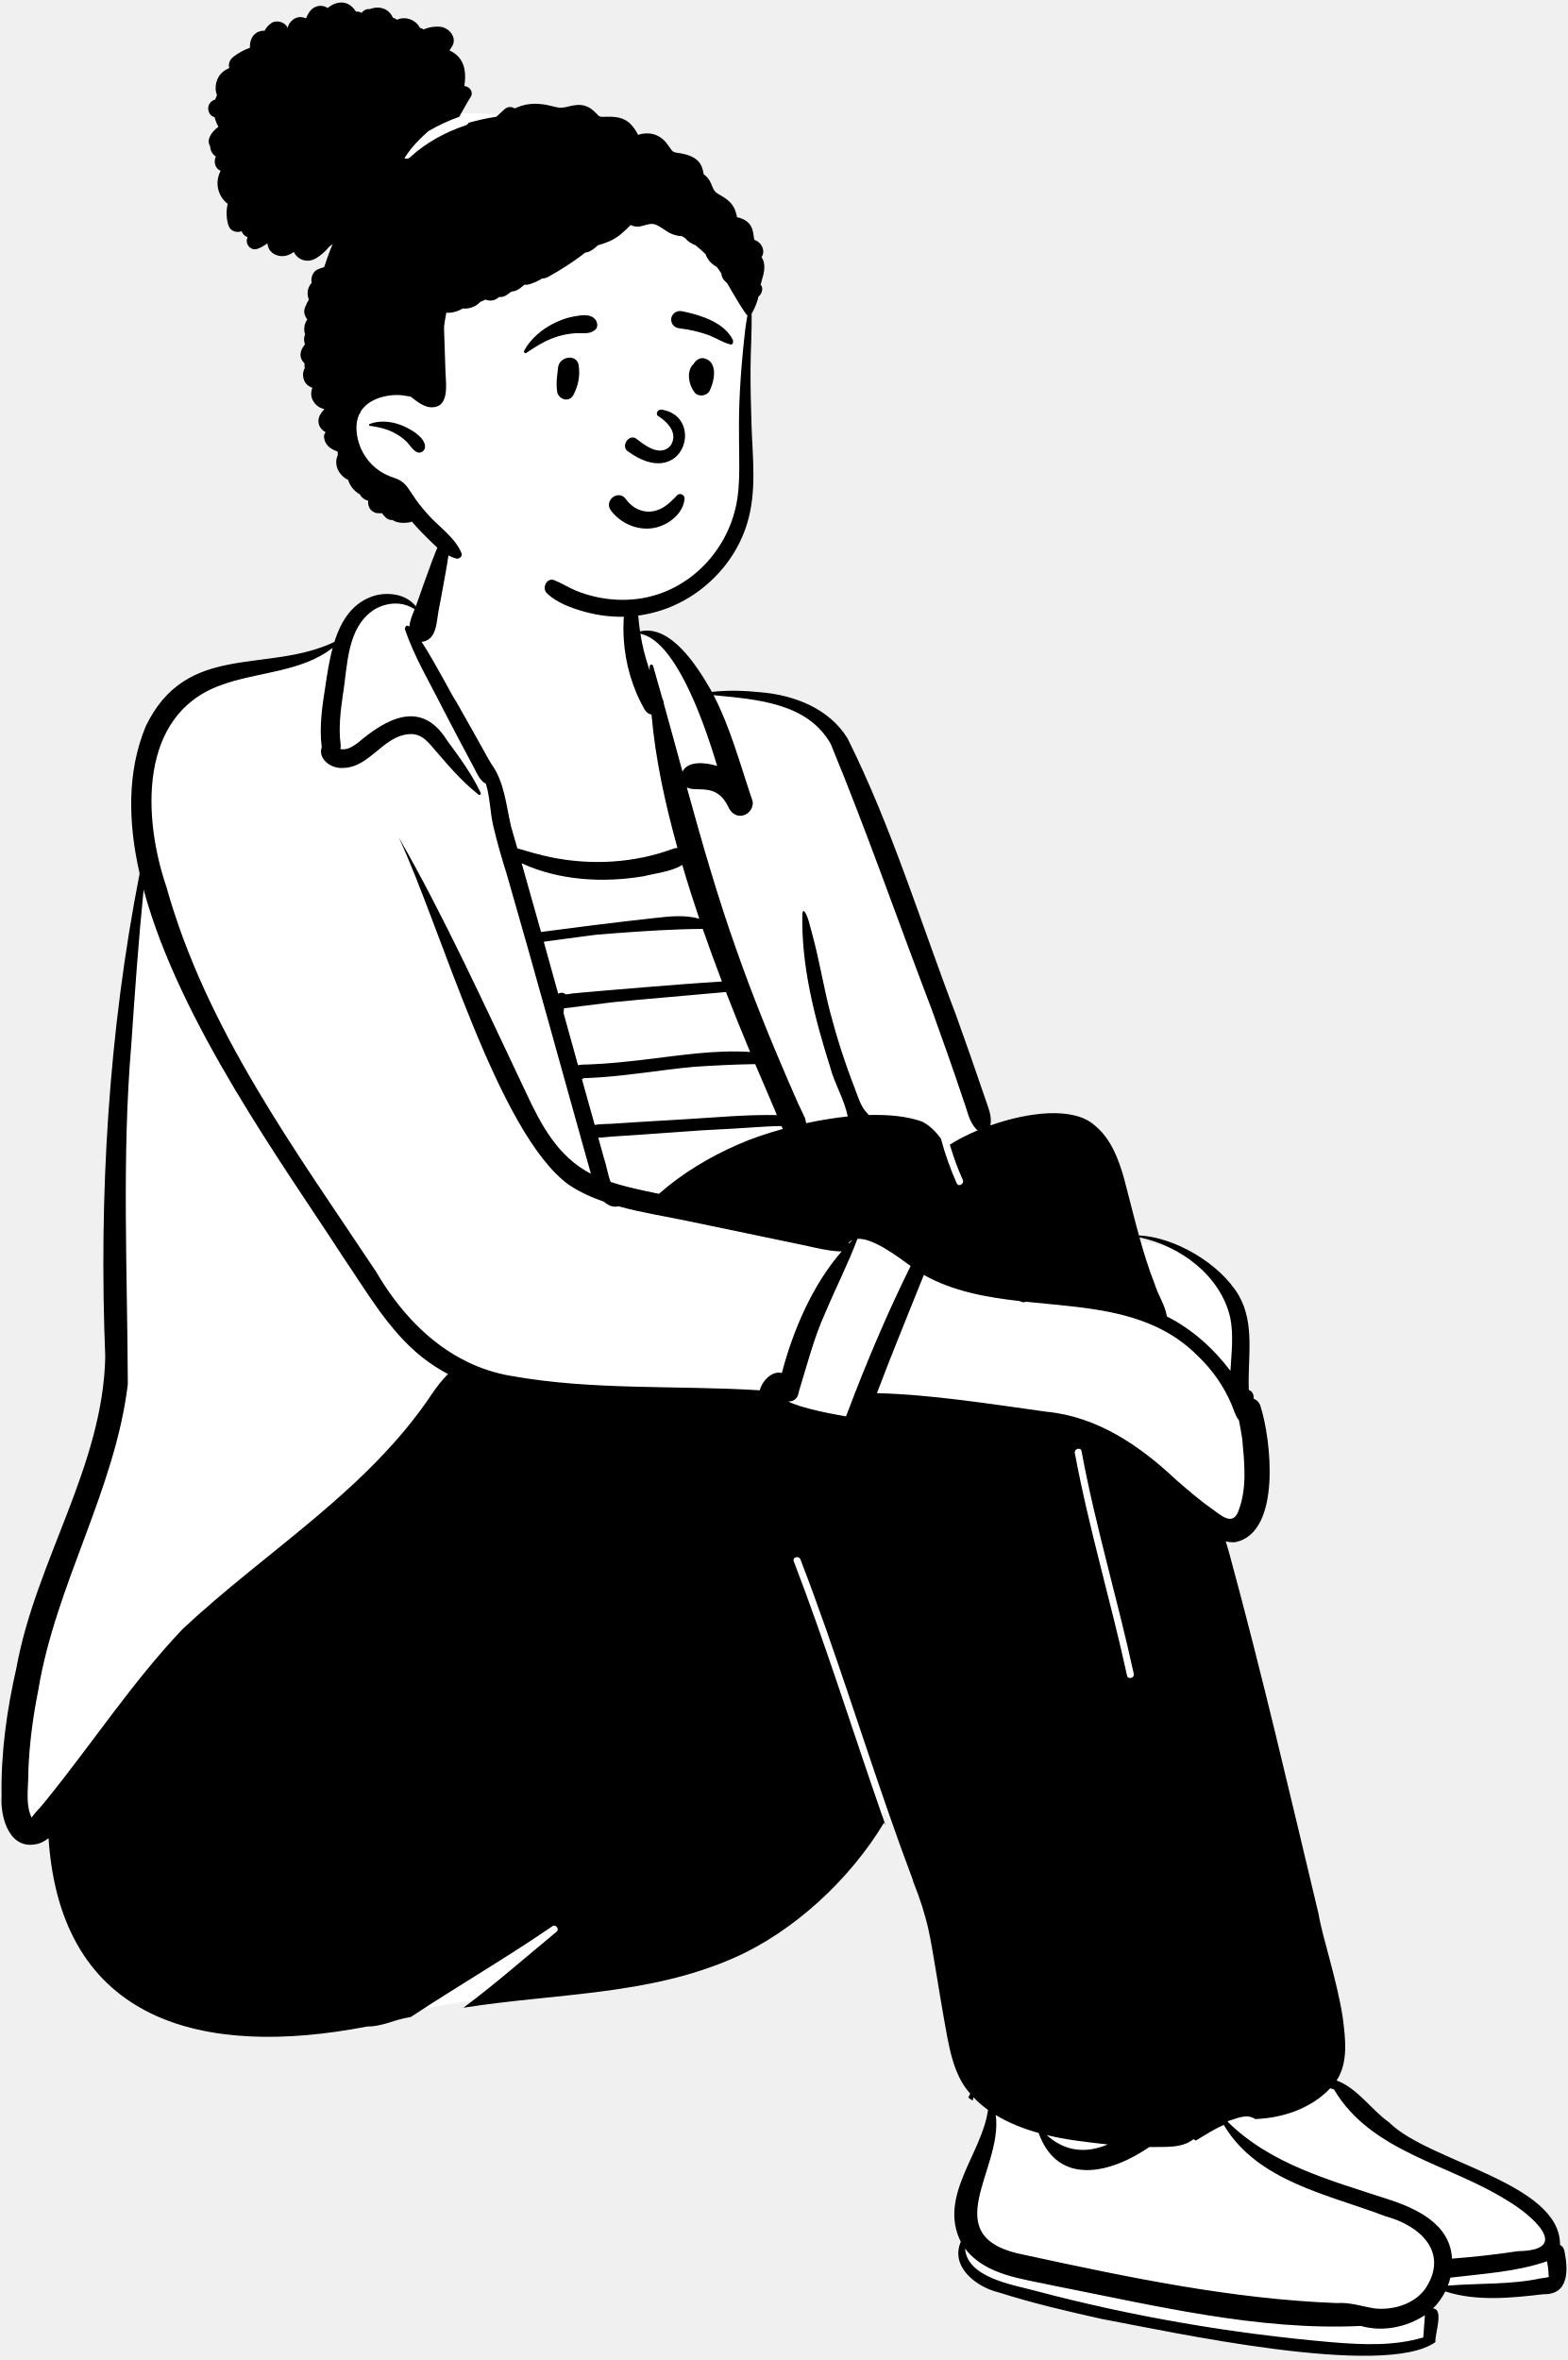
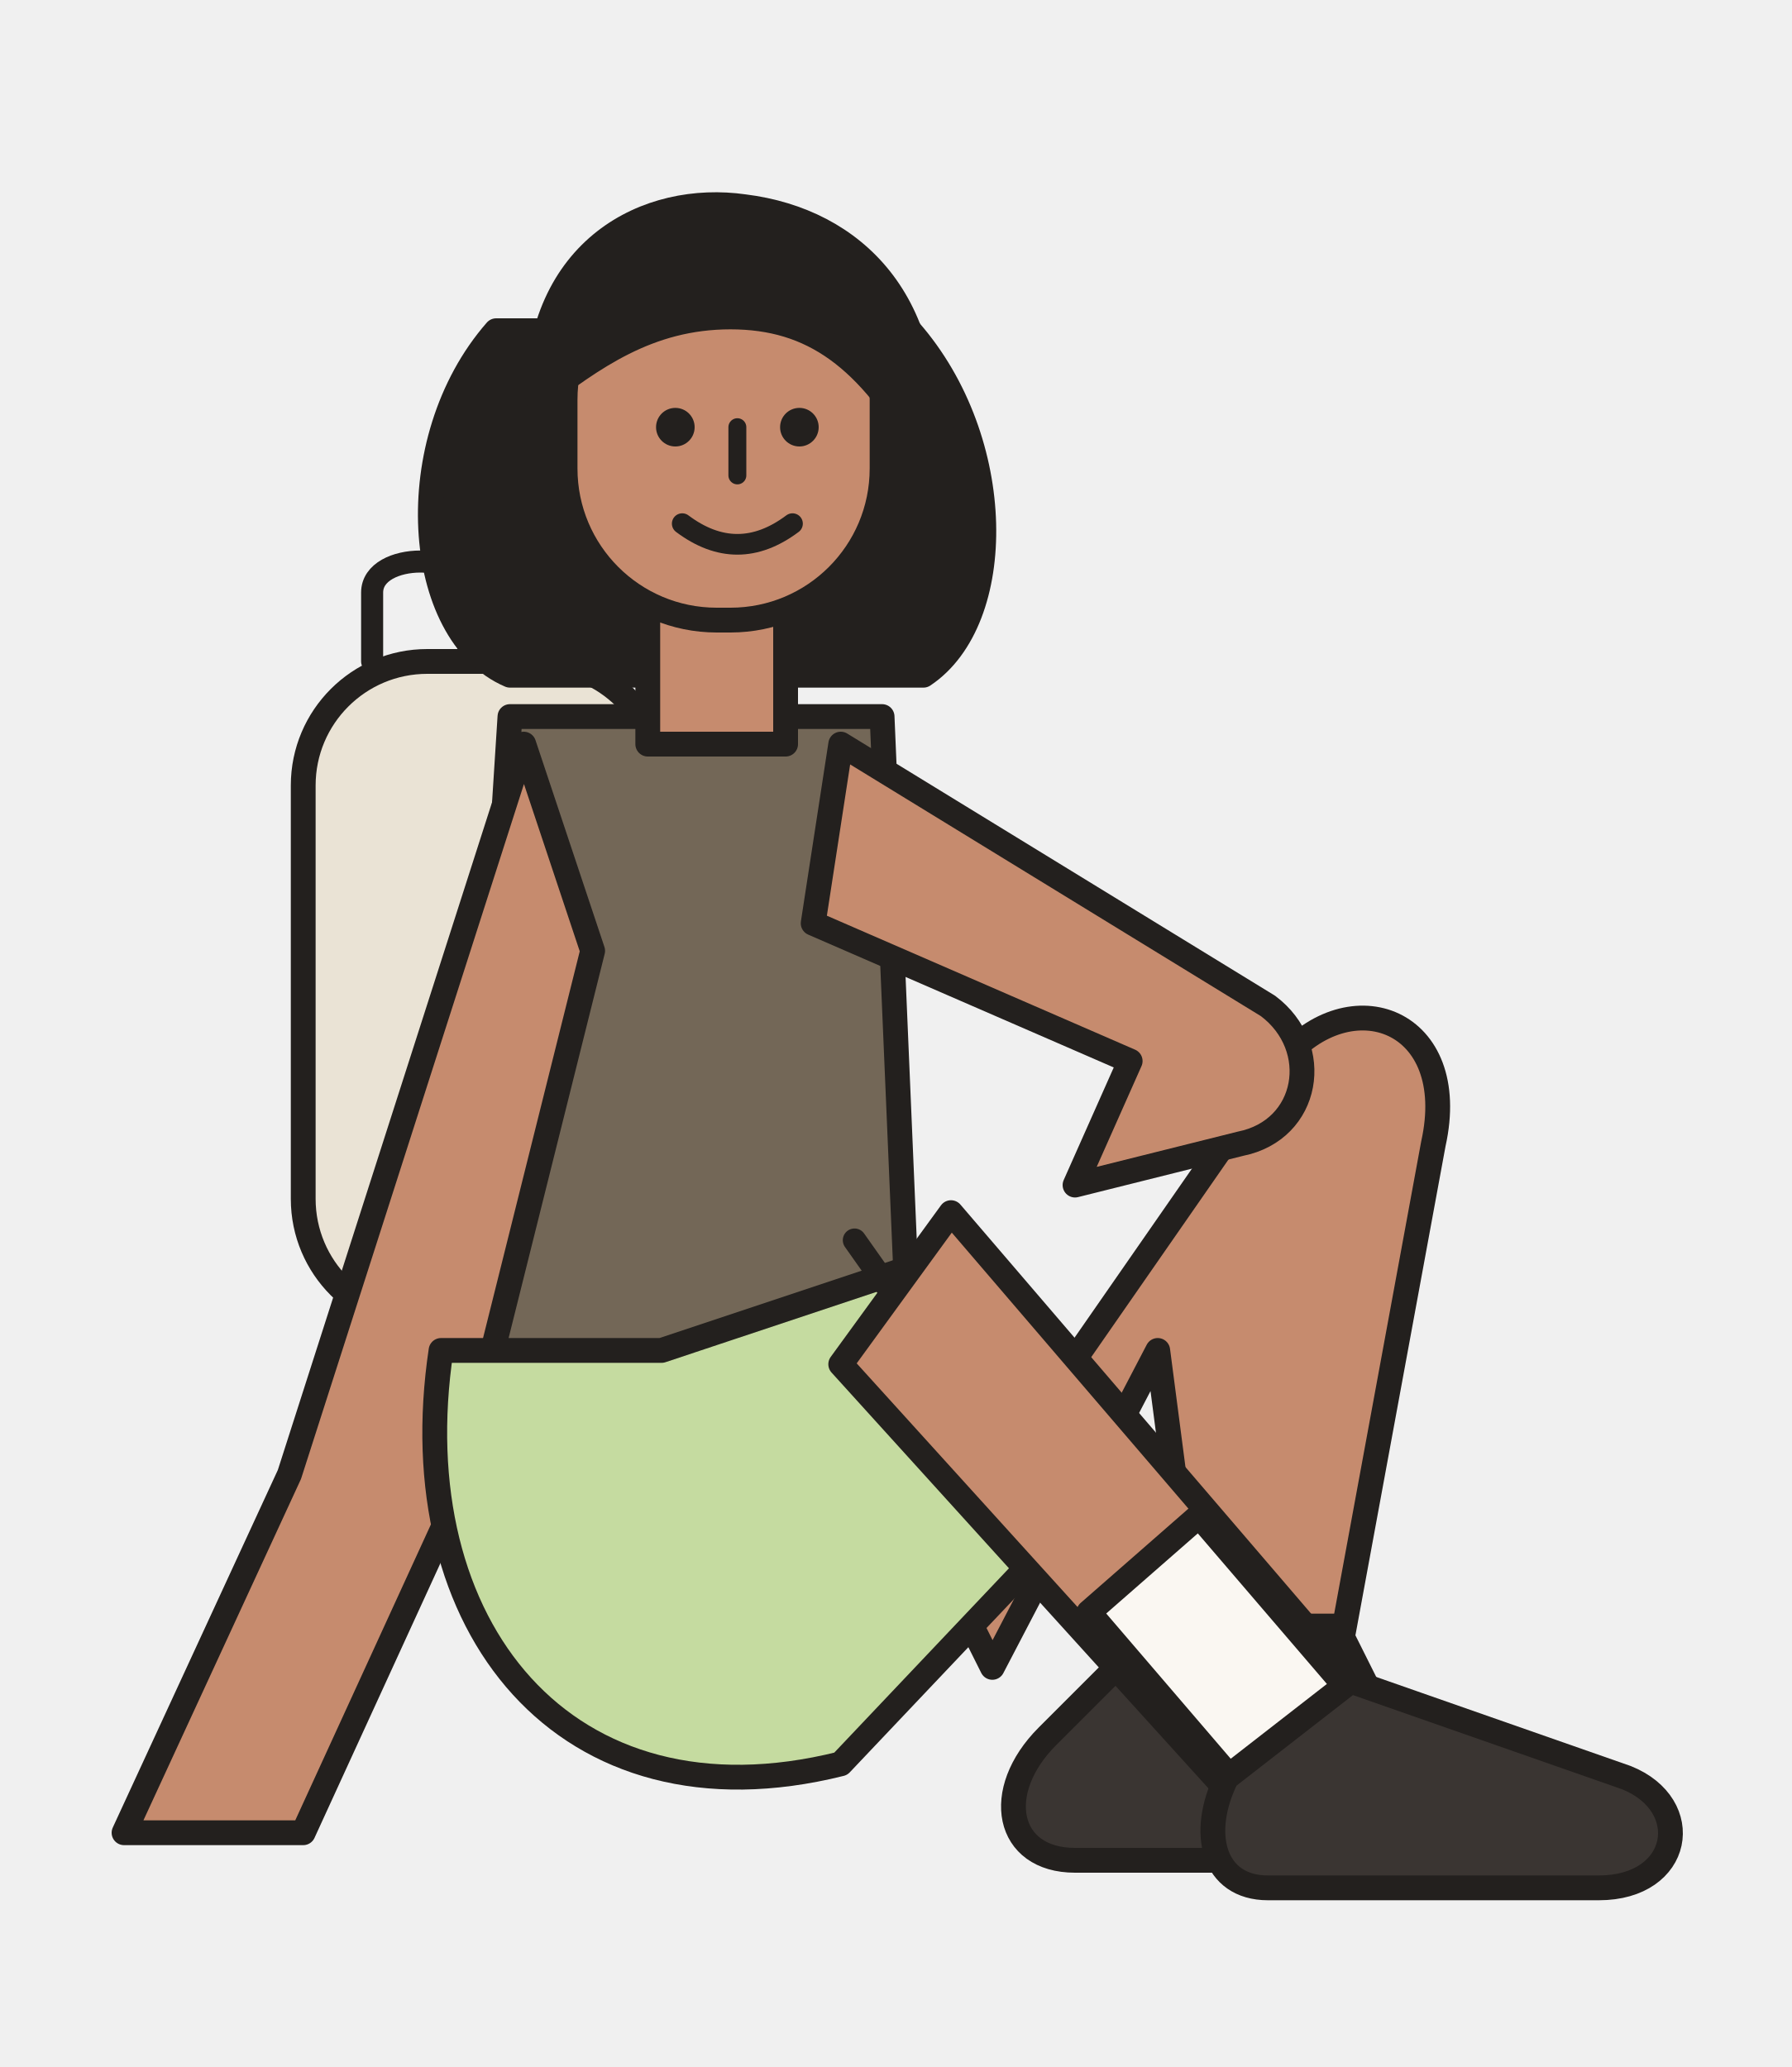
- <svg xmlns="http://www.w3.org/2000/svg" width="346px" height="521px" viewBox="0 0 346 521" version="1.1">
-   <g id="Introduction" stroke="none" stroke-width="1" fill="none" fill-rule="evenodd">
-     <g id="variations-sitting" transform="translate(-355, -236)">
-       <g id="a-person/sitting" transform="translate(331, 200)">
-         <g id="pose/sitting/closed_legs-1" transform="translate(-20.31148, 159.5048)">
-           <path d="M386.865,368.978 C379.253,358.162 363.207,356.371 352.898,348.791 C347.468,344.634 341.721,341.882 337.501,336.284 C344.221,328.401 335.911,309.922 334.201,299.25 C327.425,271.31 321.158,242.924 313.099,215.018 C327.065,219.359 323.427,193.364 321.432,187.352 C321.294,186.526 320.269,186.361 319.641,186.101 C319.817,184.921 320.301,184.662 318.833,184.336 C318.343,177.263 320.347,169.343 316.725,163.095 C312.643,156.275 302.885,150.568 294.823,150.474 C289.159,128.014 288.121,117.421 261.289,126.942 C261.882,124.754 262.067,122.748 261.033,120.538 C256.998,108.363 251.927,95.044 247.518,82.705 C242.436,68.507 237.181,53.825 230.384,40.182 C225.651,31.519 210.841,29.203 200.803,30.637 C198.409,26.418 192.373,14.749 184.737,17.447 C184.68,13.928 184.625,10.409 184.58,6.889 C184.54,3.829 184.862,0.692 183.684,-2.212 C182.436,-5.29 179.895,-6.914 176.911,-8.091 C167.878,-11.071 157.5,-15.858 147.968,-12.896 C139.639,-9.1 140.609,5.172 136.579,12.931 C130.931,4.568 121.298,10.175 119.261,19.144 C96.058,28.38 76.115,17.888 74.63,54.142 C75.91,60.751 76.997,66.95 76.391,73.624 L75.689,73.695 C69.751,105.819 67.467,140.253 68.902,176.051 C68.615,190.146 63.471,203.302 58.497,216.021 C54.838,225.373 51.06,235.044 49.269,244.967 C47.283,253.231 39.983,292.971 56.216,279.778 C56.838,324.989 97.184,330.778 133.516,320.791 C172.085,312.784 215.505,315.086 239.577,276.351 C247.743,290.305 250.56,298.921 252.61,313.513 C254.86,324.203 258.126,336.344 264.131,343.414 C258.96,352.708 256.428,364.028 256.678,371.407 C256.776,374.305 255.448,375.647 257.356,377.449 C266.508,386.091 286.927,386.188 302.453,390.036 C313.099,391.389 351.594,396.565 357.478,393.191 C361.58,394.337 356.809,383.674 360.912,383.447 C362.315,383.457 362.503,381.672 363.945,381.737 C373.147,382.156 392.986,384.857 388.189,377.449 L386.865,368.978 Z" id="🎨-Background" fill="#FFFFFF" />
-           <path d="M384.581,379.448 C377.796,380.911 370.818,380.503 363.945,381.075 C364.167,380.5 364.353,379.912 364.499,379.314 C371.601,378.455 379.05,378.047 385.822,375.703 C385.982,376.466 386.102,377.237 386.149,378.015 C386.155,378.119 386.141,379.284 386.308,379.069 C386.102,379.336 384.888,379.39 384.581,379.448 M350.305,361.864 C337.958,357.807 324.864,354.323 315.346,344.912 C315.365,344.86 315.383,344.807 315.401,344.755 C317.36,344.201 319.515,343.018 321.4,344.304 C327.438,344.096 333.743,341.983 337.971,337.516 C338.259,337.577 338.539,337.664 338.811,337.77 C346.946,351.595 364.279,354.228 376.972,362.238 C382.118,365.229 391.702,373.286 379.44,373.467 C374.6,374.2 369.732,374.742 364.852,375.117 C364.475,367.333 356.757,363.923 350.305,361.864 M358.936,381.801 C356.481,385.145 352.048,386.467 348.038,386.14 C345.088,385.74 342.485,384.703 339.418,384.927 C316.162,384.044 293.293,379.232 270.615,374.319 C250.303,370.512 265.822,355.533 264.131,343.414 C266.997,345.16 270.247,346.436 273.594,347.371 C277.905,359.356 289.686,356.225 298.028,350.484 C301.247,350.38 305.167,350.873 307.799,348.738 C307.953,348.864 308.115,348.97 308.282,349.061 C310.371,347.832 312.283,346.545 314.474,345.597 C321.878,358.102 337.606,360.956 350.225,365.784 C357.946,367.862 364.268,373.822 358.936,381.801 M358.514,392.513 C351.988,394.462 345.081,394.124 338.347,393.575 C316.225,391.66 294.25,387.893 272.789,382.195 C267.699,380.843 257.825,379.273 257.356,372.892 C261.887,378.828 269.975,379.527 276.77,381.058 C299.074,385.425 321.92,391.066 344.731,389.978 C349.548,391.348 354.799,390.267 358.875,387.6 C358.746,389.237 358.628,390.875 358.514,392.513 M237.904,184.05 C241.207,175.296 244.79,166.658 248.255,157.957 C254.685,161.558 261.943,162.874 269.356,163.714 C269.53,163.801 269.715,163.878 269.915,163.939 C270.266,164.011 270.561,163.977 270.797,163.87 C280.682,164.915 290.764,165.324 299.459,169.362 C302.824,170.924 305.981,173.029 308.838,175.928 C311.965,178.919 314.483,182.529 316.174,186.514 C316.702,187.743 316.982,189.021 317.815,190.032 C318.067,191.392 318.351,192.741 318.543,194.114 C319.031,199.478 319.695,205.13 317.623,210.277 C316.338,213.429 313.704,210.894 311.957,209.66 C309.115,207.678 306.499,205.404 303.891,203.13 C295.878,195.604 286.514,189.205 275.275,188.147 C263.141,186.463 249.994,184.358 237.904,184.05 M233.041,184.068 C232.374,185.769 231.72,187.474 231.076,189.182 C227.888,188.637 221.102,187.351 218.324,185.886 C219.314,185.92 220.294,185.405 220.545,184.225 C220.655,183.702 220.829,183.213 220.966,182.704 C222.64,177.252 224.069,171.69 226.434,166.464 C228.747,160.946 231.499,155.584 233.602,149.983 C237.167,149.758 242.8,154.178 245.346,155.98 C240.804,165.13 236.77,174.515 233.056,184.027 C232.987,184.027 232.915,184.027 232.846,184.03 C232.91,184.043 232.977,184.056 233.041,184.068 M212.038,183.423 C193.75,182.281 175.217,183.485 157.141,180.245 C153.714,179.664 150.521,178.614 147.556,177.183 C138.928,173.019 132.223,165.626 127.286,157.163 C109.451,130.341 89.825,103.697 81.045,72.27 C75.844,57.059 74.831,34.323 93.012,27.778 C101.076,24.772 110.815,24.956 117.755,19.502 C116.97,22.385 116.529,25.402 116.124,28.073 C115.442,32.428 114.77,36.935 115.324,41.34 C115.329,41.378 115.334,41.416 115.342,41.452 C114.431,43.931 117.296,46.271 120.107,46.028 C126.037,45.892 128.945,38.774 134.888,38.556 C137.058,38.477 138.353,39.77 139.682,41.309 C142.898,45.04 146.048,48.842 149.933,51.9 C150.21,52.117 150.58,51.854 150.423,51.521 C148.461,47.334 145.709,43.626 142.98,39.906 C137.322,30.879 129.707,35.033 123.27,40.52 C122.015,41.429 120.741,42.167 119.45,41.844 C119.535,41.534 119.558,41.176 119.504,40.776 C119.025,37.242 119.494,33.517 119.981,30.011 C121.095,23.469 120.764,14.937 127.081,10.975 C129.838,9.418 133.172,9.221 135.855,10.988 C135.363,12.194 134.775,13.551 134.691,14.826 C134.152,14.447 133.788,14.565 133.69,15.387 C135.781,21.543 139.202,27.2 142.105,33.005 C144.373,37.36 146.653,41.711 148.979,46.036 C149.666,47.375 150.246,48.794 151.585,49.536 C151.588,49.549 151.59,49.562 151.593,49.575 C152.498,52.558 152.498,55.764 153.196,58.798 C153.624,60.652 154.117,62.516 154.642,64.37 C155.14,66.109 155.666,67.84 156.199,69.543 C162.549,91.516 168.564,113.591 174.756,135.613 C167.425,131.828 163.709,124.753 160.354,117.522 C151.505,98.888 142.236,78.549 132.333,61.356 C141.544,80.902 154.178,126.689 169.911,138.071 C172.311,139.659 174.927,140.855 177.659,141.802 C178.8,142.834 179.995,143.057 180.798,142.783 C185.743,144.168 190.922,144.964 195.782,145.981 C204.21,147.748 212.64,149.502 221.073,151.248 C223.925,151.837 226.79,152.626 229.704,152.764 C229.85,152.772 229.991,152.767 230.122,152.749 C223.702,160.118 219.381,170.179 216.911,179.61 C214.9,179.032 212.62,181.175 212.038,183.423 M139.656,184.235 C125.393,205.609 103.041,218.868 84.633,236.122 C73.605,247.724 64.81,261.196 54.751,273.61 C54.441,273.994 54.128,274.378 53.815,274.759 C53.04,275.712 51.963,276.759 51.34,277.684 C51.322,277.712 51.304,277.737 51.289,277.758 C49.831,274.718 50.629,270.831 50.575,267.367 C50.798,261.431 51.576,255.547 52.743,249.729 C56.554,226.371 69.676,205.58 72.53,182.089 C72.435,157.105 71.191,132.048 73.299,107.072 C74.069,95.672 74.877,84.266 76.021,72.895 C83.921,102.201 106.988,133.815 120.084,154.055 C125.367,161.791 130.097,170.231 137.537,176.148 C139.336,177.567 141.234,178.786 143.209,179.836 C141.872,181.159 140.728,182.668 139.656,184.235 M186.374,69.94 C188.339,69.425 192.676,68.91 194.93,67.43 C196.097,71.423 197.358,75.386 198.689,79.326 C195.459,78.372 191.962,78.819 188.634,79.182 C184.298,79.655 179.968,80.169 175.64,80.707 C171.675,81.2 167.713,81.712 163.752,82.238 C162.339,77.18 160.917,72.124 159.472,67.074 C167.733,70.897 177.531,71.43 186.374,69.94 M190.87,31.883 C190.863,31.548 190.783,31.197 190.608,30.836 C190.583,30.784 190.56,30.733 190.534,30.682 C189.859,28.278 189.175,25.876 188.477,23.476 C188.372,23.072 187.731,23.151 187.743,23.576 C187.738,23.873 187.736,24.168 187.733,24.465 C187.687,24.342 187.644,24.219 187.6,24.093 C186.736,21.592 186.102,19.016 185.684,16.399 C193.086,17.922 199.183,34.054 202.627,45.588 C199.796,44.707 196.082,44.507 194.982,46.85 C193.617,41.859 192.263,36.866 190.87,31.883 M179.386,127.409 C181.231,127.288 183.076,127.174 184.92,127.046 C188.695,126.785 192.468,126.512 196.241,126.245 C197.146,126.181 198.051,126.115 198.957,126.049 C201.519,125.908 204.082,125.766 206.645,125.629 C209.479,125.479 212.346,125.222 215.2,125.117 C215.738,125.105 216.275,125.097 216.813,125.091 C216.919,125.306 217.028,125.517 217.147,125.719 C213.384,126.758 209.947,127.962 207.193,129.175 C200.935,131.913 194.917,135.516 189.778,140.045 C188.826,139.848 187.875,139.649 186.923,139.446 C184.312,138.883 181.668,138.281 179.121,137.423 C178.469,135.828 178.257,133.954 177.703,132.381 C177.263,130.806 176.824,129.23 176.384,127.654 C177.388,127.637 178.415,127.472 179.386,127.409 M173.158,114.523 C173.192,114.519 173.226,114.515 173.26,114.511 C173.264,114.511 173.268,114.511 173.272,114.511 C173.684,114.498 174.096,114.482 174.507,114.463 C175.33,114.425 176.153,114.376 176.975,114.317 C178.621,114.2 180.264,114.044 181.904,113.865 C185.191,113.507 188.467,113.059 191.746,112.642 C193.678,112.396 195.603,112.184 197.527,112.004 C202.025,111.706 206.537,111.478 211.03,111.415 C212.468,114.833 213.928,118.241 215.4,121.642 C215.539,121.959 215.674,122.304 215.811,122.663 C209.205,122.537 202.572,123.162 195.99,123.556 C192.3,123.776 188.61,123.991 184.92,124.217 C183.075,124.33 181.23,124.456 179.386,124.576 C178.154,124.656 176.831,124.603 175.599,124.836 C175.338,123.901 175.078,122.966 174.817,122.031 C174.134,119.609 173.459,117.184 172.783,114.76 C172.915,114.696 173.042,114.618 173.158,114.523 M167.537,95.87 C166.479,92.045 165.419,88.221 164.354,84.398 C164.554,84.371 164.754,84.343 164.954,84.315 C165.702,84.212 166.45,84.11 167.198,84.008 C168.846,83.784 170.495,83.563 172.144,83.345 C173.422,83.176 174.7,83.01 175.978,82.844 C177.39,82.725 178.802,82.612 180.215,82.507 C186.603,82.037 193.042,81.601 199.451,81.564 C200.797,85.458 202.214,89.327 203.683,93.178 C198.232,93.509 192.786,93.948 187.343,94.384 C184.211,94.635 181.081,94.896 177.951,95.166 C176.429,95.297 174.906,95.431 173.384,95.567 C172.539,95.642 171.693,95.718 170.847,95.795 C170.359,95.839 169.721,96.005 169.172,96.009 C169.101,95.952 169.026,95.898 168.947,95.843 C168.547,95.567 167.956,95.616 167.537,95.87 M168.812,99.097 C172.407,98.66 175.994,98.189 179.587,97.752 C181.579,97.559 183.572,97.368 185.566,97.182 C191.9,96.592 198.241,96.081 204.575,95.499 C206.294,99.932 208.079,104.34 209.906,108.73 C202.149,108.219 194.251,109.52 186.581,110.421 C182.487,110.901 178.382,111.335 174.26,111.488 C173.608,111.512 172.696,111.478 171.913,111.651 C170.848,107.825 169.788,103.998 168.728,100.17 C168.744,99.814 168.771,99.457 168.812,99.097 M232.494,150.245 C232.222,150.503 231.956,150.769 231.692,151.043 C231.697,150.956 231.699,150.872 231.697,150.785 C231.702,150.782 231.707,150.78 231.709,150.777 C231.945,150.547 232.207,150.37 232.494,150.245 M227.695,40.702 C235.67,60.014 242.556,79.872 250.025,99.42 C252.42,106.058 254.78,112.708 257.011,119.404 C257.858,121.616 258.168,124.1 259.907,125.839 C259.979,125.911 260.058,125.977 260.143,126.033 C257.807,127.013 255.696,128.102 253.996,129.203 C254.778,131.849 255.722,134.447 256.849,136.954 C257.252,137.849 255.926,138.63 255.521,137.729 C254.088,134.543 252.931,131.229 252.025,127.848 C250.896,126.329 249.591,124.966 247.899,124.116 C244.634,122.93 240.517,122.52 236.08,122.653 C236.008,122.525 235.913,122.402 235.798,122.287 C234.328,120.874 233.746,118.625 233.015,116.754 C230.889,111.292 229.08,105.702 227.595,100.03 C226.134,94.414 225.228,88.666 223.71,83.063 C223.402,82.082 222.445,77.345 221.553,77.606 C221.571,77.714 221.586,77.819 221.602,77.926 C221.556,77.896 221.504,77.883 221.453,77.885 C221.094,89.475 224.128,101.149 227.603,112.162 C228.565,115.832 230.75,119.266 231.451,122.968 C228.406,123.283 225.302,123.801 222.294,124.454 C222.251,124.21 222.189,123.97 222.117,123.726 C222.076,123.388 221.973,123.122 221.825,122.92 C221.445,121.993 220.942,121.089 220.571,120.254 C219.806,118.528 219.047,116.802 218.296,115.069 C214.205,105.589 210.332,96.007 206.915,86.261 C202.702,74.444 199.257,62.398 195.933,50.32 C198.159,51.51 202.44,49.132 205.064,54.568 C205.631,55.938 206.89,56.916 208.452,56.488 C209.822,56.112 210.858,54.517 210.376,53.106 C210.306,52.875 210.232,52.647 210.147,52.425 C207.59,44.853 205.52,37.081 201.832,29.955 C211.299,30.91 222.497,31.589 227.695,40.702 M315.874,167.273 C316.692,171.137 316.166,175.201 315.945,179.134 C312.203,174.169 307.461,169.931 301.913,167.109 C301.544,164.625 299.977,162.461 299.253,160.049 C297.917,156.646 296.835,153.169 295.86,149.658 C304.907,151.54 313.711,158.101 315.874,167.273 M283.076,196.872 C286.147,213.42 291.026,229.552 294.599,245.988 C294.809,246.953 293.325,247.362 293.115,246.396 C289.542,229.96 284.663,213.828 281.592,197.281 C281.412,196.312 282.895,195.901 283.076,196.872 M281.499,349.009 C283.951,349.352 286.397,349.651 288.863,349.913 C283.954,351.963 279.376,351.462 275.382,347.838 C277.426,348.335 279.487,348.714 281.499,349.009 M389.667,373.393 C389.528,372.736 389.165,372.31 388.707,372.08 C388.777,358.308 359.783,353.832 350.998,345.062 C346.978,342.225 344.054,337.539 339.386,335.783 C342.027,331.702 341.318,326.451 340.732,321.865 C339.45,313.499 336.229,304.15 335.386,298.978 C329.031,272.396 322.868,245.75 315.676,219.377 C315.53,218.873 315.258,217.874 314.917,216.771 C315.692,216.958 316.432,217.019 317.128,216.929 C327.215,214.696 324.95,194.324 322.581,186.941 C322.326,186.071 321.734,185.52 321.039,185.262 C321.129,184.811 321.047,184.332 320.726,183.874 C320.554,183.628 320.29,183.451 320.003,183.362 C319.697,176.356 321.449,168.825 317.756,162.423 C313.606,155.422 303.706,149.63 295.74,149.223 C294.599,145.095 293.598,140.926 292.495,136.791 C291.285,132.461 289.561,127.808 285.937,124.904 C281.249,120.741 271.241,122.011 262.939,124.953 C263.393,122.784 262.359,120.823 261.725,118.789 C259.661,112.705 257.535,106.642 255.365,100.596 C247.575,80.213 241.179,59.085 231.435,39.542 C227.401,32.917 219.642,29.932 212.194,29.317 C208.7,28.966 204.984,28.831 201.458,29.243 C201.345,29.028 201.229,28.815 201.111,28.603 C198.221,23.602 192.355,14.291 185.605,15.889 C184.891,11.134 184.881,6.261 185.469,1.503 C185.51,1.165 184.956,1.019 184.817,1.327 C180.344,11.344 181.175,23.671 186.633,33.156 C187.033,33.814 187.577,34.154 188.141,34.252 C189.011,44.21 191.183,54.038 193.863,63.684 C193.461,63.699 193.073,63.784 192.75,63.927 C184.199,67.054 174.796,67.563 165.897,65.738 C163.391,65.21 160.964,64.501 158.525,63.779 C158.064,62.181 157.602,60.588 157.138,58.993 C155.973,53.953 155.676,49.111 152.721,45.052 C152.547,44.753 152.367,44.456 152.195,44.159 C149.823,39.862 147.412,35.588 144.983,31.325 C144.393,30.626 140.449,22.864 137.378,18.171 C137.763,18.16 138.161,18.063 138.548,17.868 C140.713,16.79 140.69,13.664 141.085,11.567 C142.295,5.05 143.696,-1.477 144.081,-8.107 C144.101,-8.445 143.583,-8.588 143.431,-8.281 C140.48,-2.438 138.433,3.816 136.248,9.974 C136.204,10.097 136.158,10.222 136.109,10.35 C134.083,7.8 130.526,7.193 127.427,7.879 C122.249,9.229 119.638,13.431 118.132,18.209 C103.243,25.305 85.526,18.058 76.49,36.83 C72.42,46.64 72.497,57.764 75.133,69.34 C68.267,104.434 66.118,140.335 67.547,176.043 C67.039,200.198 52.199,221.154 47.946,244.661 C45.825,253.926 44.494,263.423 44.659,272.941 C44.333,277.97 46.554,285.396 53.007,283.44 C53.743,283.176 54.41,282.772 55.025,282.283 C57.721,323.007 89.155,330.884 125.386,323.87 C126.852,323.896 128.294,323.558 129.836,323.125 C130.585,322.902 131.328,322.669 132.072,322.424 C132.631,322.29 133.193,322.155 133.754,322.014 C134.171,321.929 134.588,321.849 135.005,321.767 C145.335,314.947 156.065,308.736 166.271,301.724 C166.99,301.229 167.872,302.378 167.203,302.931 C160.386,308.56 153.712,314.435 146.618,319.727 C166.829,316.519 187.395,317.066 206.267,308.752 C219.509,302.968 231.971,291.376 239.476,278.869 C239.589,279.068 239.7,279.267 239.812,279.466 C239.447,278.432 239.083,277.397 238.723,276.361 C232.325,257.967 226.537,239.358 219.544,221.175 C219.188,220.249 220.677,219.853 221.028,220.766 C222.988,225.864 224.857,230.997 226.668,236.149 C233.15,254.59 238.944,273.27 245.847,291.563 C245.887,291.668 245.9,291.766 245.897,291.856 C247.338,295.406 248.518,299.023 249.335,302.73 C250.182,306.608 251.421,314.893 252.647,321.865 C253.72,327.616 254.502,334.285 258.501,338.699 C258.497,338.708 258.492,338.717 258.487,338.727 L258.488,338.727 C258.347,339.001 258.212,339.273 258.08,339.544 C258.364,339.826 258.723,340.01 259.056,340.221 C259.108,339.979 259.158,339.739 259.215,339.493 C260.187,340.524 261.267,341.45 262.426,342.286 C261.119,351.943 251.377,361.298 256.421,371.407 C254.017,376.933 259.918,381.429 264.775,382.569 C272.221,384.946 279.905,386.734 287.531,388.431 C302.628,391.241 349.879,401.629 361.189,393.543 C361.027,391.817 363.152,386.209 360.644,386.126 C361.756,385.03 362.678,383.749 363.376,382.357 C370.298,384.607 377.991,383.801 385.039,382.971 C390.739,383.094 390.53,377.55 389.667,373.393" id="🖍-Ink" fill="#000000" />
-         </g>
-         <g id="Head" stroke-width="1" transform="translate(86.51184, 45.072)">
-           <g id="head/Bun">
-             <path d="M37.485,15.992 C75.493,14.126 101.281,44.057 102.39,55.992 C103.16,64.278 102.638,75.327 102.638,82.73 C102.638,86.509 104.547,97.996 102.39,103.504 C97.589,115.763 92.165,125.366 77.135,125.366 C62.105,125.366 39.193,117.587 31.325,107.554 C29.889,105.723 12.039,92.314 12.039,81.774 C12.039,59.286 10.365,17.324 37.485,15.992 Z" id="🎨-Background" fill="#FFFFFF" />
-             <path d="M11.556,-8.295 C13.722,-8.971 15.105,-7.998 16.091,-6.49 C16.309,-6.532 16.519,-6.53 16.753,-6.473 C16.811,-6.459 16.951,-6.406 17.057,-6.365 C17.139,-6.33 17.213,-6.289 17.285,-6.245 L17.327,-6.267 L17.327,-6.267 C17.489,-6.444 17.66,-6.606 17.844,-6.736 C18.259,-7.028 18.686,-7.113 19.09,-7.053 L19.278,-7.122 L19.278,-7.122 C20.881,-7.68 22.62,-7.421 23.707,-6.042 C23.917,-5.776 24.087,-5.479 24.232,-5.166 C24.558,-5.059 24.864,-4.905 25.128,-4.715 C25.313,-4.802 25.508,-4.875 25.718,-4.929 C26.901,-5.232 28.143,-4.946 29.107,-4.222 C29.577,-3.87 29.922,-3.428 30.184,-2.925 C30.482,-2.855 30.777,-2.729 31.053,-2.56 C31.29,-2.678 31.531,-2.789 31.778,-2.865 C32.681,-3.142 33.65,-3.244 34.589,-3.174 C36.615,-3.024 38.573,-0.714 37.22,1.27 L37.178,1.33 C37.006,1.569 36.857,1.816 36.718,2.067 C37.203,2.278 37.67,2.559 38.101,2.913 C40.211,4.639 40.401,7.301 40.006,9.812 L39.989,9.916 L39.994,9.916 C41.115,10.022 42.083,11.192 41.421,12.291 L41.388,12.343 C40.492,13.726 39.724,15.253 38.867,16.709 C36.497,17.562 34.212,18.612 32.06,19.885 C30.72,21.058 29.444,22.297 28.321,23.676 C27.761,24.365 27.246,25.094 26.773,25.849 C27.151,26.031 27.619,26.022 28.014,25.656 C31.53,22.403 35.777,20.12 40.299,18.59 C40.625,18.48 40.839,18.272 40.958,18.026 C42.966,17.455 45.009,17.012 47.072,16.699 C47.641,16.157 48.237,15.64 48.803,15.101 C49.526,14.414 50.431,14.424 51.108,14.856 C51.444,14.703 51.788,14.568 52.136,14.446 L52.353,14.373 C52.443,14.343 52.529,14.309 52.618,14.282 C55.039,13.543 57.253,13.817 59.635,14.424 L59.94,14.504 C61.05,14.798 61.748,14.751 62.823,14.48 L62.944,14.449 C64.087,14.151 65.308,13.931 66.476,14.244 C67.697,14.572 68.508,15.301 69.34,16.182 L69.423,16.271 C69.812,16.686 70.036,16.731 70.544,16.721 L71.089,16.705 C73.143,16.648 75.156,16.735 76.695,18.322 C77.263,18.909 77.874,19.739 78.24,20.497 L78.293,20.611 C78.31,20.647 78.326,20.678 78.34,20.706 C78.56,20.67 78.904,20.531 79.067,20.499 C81.307,20.065 83.175,20.733 84.613,22.496 C84.927,22.881 85.403,23.638 85.732,24.055 C85.847,24.152 85.956,24.257 86.059,24.367 C86.599,24.711 87.364,24.689 87.969,24.81 C89.619,25.138 91.383,25.765 92.221,27.332 C92.572,27.987 92.702,28.702 92.849,29.418 C93.404,29.781 93.839,30.306 94.176,30.873 C94.586,31.563 94.761,32.407 95.233,33.057 C95.576,33.53 96.101,33.783 96.6,34.072 L96.79,34.183 C98.268,35.062 99.425,36.037 99.912,37.759 L99.954,37.913 C100.033,38.176 100.31,38.929 100.069,38.816 C100.277,38.931 100.63,38.971 100.819,39.033 C101.845,39.372 102.736,39.92 103.282,40.881 C103.698,41.613 103.773,42.375 103.892,43.182 L103.943,43.507 C103.956,43.586 103.971,43.678 103.987,43.766 L104.003,43.854 L104.006,43.856 C104.192,43.936 104.375,44.023 104.554,44.116 C105.404,44.616 105.985,45.483 105.985,46.487 C105.985,46.974 105.832,47.354 105.61,47.693 C105.79,47.964 105.929,48.253 106.034,48.575 C106.24,49.205 106.254,49.893 106.185,50.544 C106.102,51.325 105.901,52.037 105.665,52.783 C105.573,53.071 105.537,53.473 105.399,53.748 C105.652,54.07 105.803,54.464 105.757,54.853 C105.69,55.409 105.436,56.058 104.931,56.37 C104.685,57.585 104.154,58.826 103.632,59.818 C103.572,59.934 103.499,60.036 103.419,60.121 C103.491,64.085 103.201,68.077 103.18,72.035 C103.158,76.345 103.248,80.657 103.399,84.961 C103.652,92.095 104.557,99.472 102.448,106.428 C100.723,112.122 97.267,117.01 92.634,120.716 C87.889,124.507 82.17,126.701 76.096,127.044 C73.007,127.216 69.865,126.866 66.876,126.067 L66.556,125.98 C63.664,125.187 60.315,123.975 58.187,121.853 C57.063,120.731 58.199,118.355 59.847,119.008 C61.479,119.657 62.944,120.616 64.564,121.292 C66.01,121.895 67.52,122.358 69.05,122.699 C72.116,123.387 75.369,123.538 78.486,123.11 C89.74,121.572 98.509,112.24 100.239,101.174 C100.718,98.11 100.709,94.995 100.677,91.899 L100.641,88.506 C100.614,85.668 100.604,82.828 100.708,79.991 C100.841,76.34 101.099,72.691 101.445,69.056 L101.626,67.164 C101.84,64.951 102.08,62.72 102.496,60.537 C102.156,60.555 99.471,55.969 97.981,53.406 C97.437,52.975 96.978,52.44 96.8,51.748 C96.764,51.603 96.745,51.457 96.733,51.311 C96.409,50.804 96.068,50.309 95.708,49.829 L95.63,49.794 C95.569,49.767 95.522,49.744 95.494,49.728 C94.709,49.283 94.052,48.609 93.603,47.828 C93.452,47.565 93.328,47.29 93.227,47.008 C92.586,46.381 91.916,45.782 91.212,45.22 C91.143,45.165 91.071,45.113 91.001,45.059 C90.105,44.725 89.318,44.222 88.744,43.497 C88.505,43.349 88.263,43.203 88.02,43.061 C87.289,43.054 86.551,42.884 85.832,42.59 C84.519,42.051 83.469,40.986 82.149,40.492 C80.753,39.971 79.282,41.156 77.799,40.942 C77.421,40.888 77.045,40.773 76.696,40.606 C75.861,41.489 74.974,42.322 73.997,43.051 C72.579,44.109 71.128,44.593 69.484,45.071 C68.669,45.843 67.757,46.591 66.657,46.701 C64.111,48.733 61.388,50.448 58.523,52.039 C58.062,52.295 57.604,52.411 57.169,52.414 C56.27,52.977 55.289,53.41 54.253,53.71 C53.928,53.804 53.593,53.824 53.264,53.784 L52.365,54.515 L52.365,54.515 C51.739,55.024 51.072,55.267 50.433,55.283 C50.044,55.58 49.641,55.861 49.227,56.132 C48.783,56.422 48.207,56.542 47.628,56.507 C46.744,57.371 45.598,57.461 44.638,57.064 C44.506,57.141 44.37,57.214 44.218,57.286 C44.011,57.384 43.795,57.466 43.574,57.533 C42.573,58.61 41.108,59.175 39.64,59.027 C38.544,59.698 37.267,60.047 36.02,59.968 C35.83,60.923 35.672,61.881 35.539,62.842 L35.525,63.546 C35.524,63.661 35.524,63.75 35.525,63.808 L35.526,63.831 C35.648,66.919 35.715,70.007 35.835,73.095 L35.846,73.339 C35.984,76.036 36.648,80.954 32.678,80.847 C31.198,80.807 29.73,79.719 28.578,78.825 L28.415,78.698 C28.327,78.63 28.236,78.559 28.145,78.488 C27.284,78.376 26.435,78.167 25.566,78.135 C24.492,78.098 23.364,78.208 22.318,78.451 C20.473,78.879 18.687,79.718 17.484,81.238 C17.378,81.37 17.281,81.511 17.188,81.651 C17.102,81.939 16.957,82.204 16.764,82.435 C15.625,84.991 16.283,88.369 17.541,90.708 C19.041,93.493 21.414,95.419 24.398,96.389 L24.547,96.437 C26.586,97.073 27.366,98.305 28.474,100.018 C29.513,101.625 30.704,103.123 31.982,104.545 C34.457,107.297 37.931,109.568 39.37,113.051 C39.661,113.752 38.828,114.413 38.184,114.233 C35.659,113.524 33.888,111.729 32.053,109.944 C30.782,108.707 29.561,107.421 28.414,106.07 C28.174,106.181 27.909,106.256 27.634,106.289 C26.418,106.438 25.163,106.376 24.099,105.722 C23.608,105.766 23.097,105.596 22.717,105.249 C22.369,104.929 22.068,104.584 21.814,104.216 C21.429,104.25 21.05,104.26 20.689,104.2 C20.515,104.184 20.346,104.138 20.191,104.063 C19.904,103.949 19.631,103.775 19.381,103.506 C18.874,102.963 18.679,102.195 18.773,101.466 C18.673,101.445 18.573,101.419 18.475,101.386 C17.8,101.157 17.28,100.704 16.948,100.088 C16.354,99.755 15.819,99.304 15.414,98.825 C14.921,98.242 14.549,97.584 14.33,96.858 C14.104,96.753 13.885,96.632 13.675,96.49 C12.169,95.472 11.307,93.562 11.898,91.796 L11.918,91.741 C11.948,91.661 12.003,91.526 12.069,91.373 C12.06,91.248 12.05,91.124 12.043,90.999 L12.022,90.623 L12.022,90.623 L11.72,90.495 L11.72,90.495 C10.216,89.898 9.199,89.091 9.018,87.401 C8.98,87.051 9.116,86.695 9.331,86.397 L9.33,86.303 L9.33,86.303 C9.232,86.252 9.139,86.201 9.057,86.148 C8.237,85.625 7.733,84.688 7.789,83.718 C7.841,82.835 8.331,82.13 8.882,81.479 L9.04,81.296 C9.053,81.281 9.068,81.264 9.083,81.247 L8.719,81.132 C8.482,81.057 8.266,80.982 8.11,80.895 C7.507,80.558 6.996,80.102 6.681,79.522 C6.635,79.451 6.588,79.38 6.546,79.303 C6.139,78.562 6.086,77.612 6.349,76.816 C6.38,76.722 6.42,76.634 6.461,76.546 C5.353,76.156 4.499,75.349 4.397,73.863 C4.356,73.279 4.484,72.697 4.763,72.198 C4.701,71.862 4.688,71.514 4.728,71.17 C4.338,70.802 4.035,70.359 3.9,69.818 C3.644,68.797 4.113,67.825 4.809,66.934 C4.551,66.229 4.538,65.434 4.833,64.725 C4.719,64.371 4.655,63.997 4.651,63.612 C4.644,62.761 4.906,62.05 5.33,61.446 C4.734,60.718 4.451,59.751 4.803,58.845 C5.053,58.201 5.34,57.611 5.67,57.066 C5.497,56.65 5.396,56.185 5.396,55.665 C5.396,54.728 5.747,53.986 6.285,53.379 C6.052,52.27 6.526,50.919 7.561,50.431 C7.951,50.247 8.473,50.055 9.048,49.905 C9.264,49.231 9.49,48.56 9.728,47.894 C10.103,46.846 10.506,45.812 10.933,44.79 C10.687,45.005 10.429,45.206 10.162,45.388 C9.318,46.459 8.2,47.387 7.26,47.942 C5.396,49.043 3.265,48.39 2.345,46.548 C1.48,47.193 0.442,47.574 -0.665,47.444 C-1.92,47.296 -3.068,46.484 -3.381,45.218 C-3.427,45.034 -3.454,44.836 -3.457,44.637 C-4.177,45.149 -4.93,45.62 -5.756,45.889 C-6.809,46.233 -7.883,45.409 -8.022,44.382 C-8.077,43.975 -8.001,43.616 -7.838,43.312 L-7.941,43.272 C-7.958,43.265 -7.975,43.257 -7.992,43.249 C-8.544,42.991 -8.972,42.518 -9.176,41.972 C-10.371,42.434 -11.739,41.893 -12.118,40.58 C-12.57,39.02 -12.597,37.44 -12.244,35.921 C-13.51,35.002 -14.335,33.457 -14.476,31.841 C-14.578,30.682 -14.301,29.612 -13.813,28.622 C-15.01,28.175 -15.422,26.608 -14.853,25.478 C-15.609,25.046 -16.102,24.13 -16.113,23.238 C-16.451,22.727 -16.559,22.069 -16.279,21.332 C-15.909,20.361 -15.157,19.548 -14.296,18.911 C-14.671,18.258 -14.951,17.546 -15.124,16.81 C-15.837,16.601 -16.413,16.025 -16.531,15.159 C-16.678,14.074 -15.962,13.154 -14.999,12.911 C-14.893,12.581 -14.762,12.257 -14.601,11.947 C-15.077,10.82 -15.007,9.395 -14.393,8.163 C-13.849,7.074 -12.964,6.408 -11.898,5.947 C-12.169,5.021 -11.81,4.097 -10.907,3.408 C-9.805,2.567 -8.597,1.923 -7.326,1.469 C-7.439,-0.039 -6.808,-1.584 -5.316,-2.109 C-4.917,-2.25 -4.501,-2.302 -4.079,-2.3 C-3.773,-2.965 -3.262,-3.506 -2.594,-3.985 C-1.585,-4.709 0.302,-4.267 0.862,-3.131 L0.89,-3.073 C0.918,-3.008 0.949,-2.95 0.978,-2.887 C1.091,-3.439 1.355,-3.959 1.779,-4.386 C2.839,-5.454 3.958,-5.474 5.035,-5.017 C5.233,-5.507 5.472,-5.972 5.763,-6.397 C6.819,-7.941 8.563,-8.137 9.841,-7.302 C10.353,-7.751 10.924,-8.098 11.556,-8.295 Z M19.106,84.52 C21.232,83.689 23.813,83.935 25.914,84.733 L26.068,84.793 C27.924,85.526 30.939,87.156 31.303,89.24 C31.491,90.32 30.463,91.254 29.42,90.686 C28.512,90.192 28.003,89.198 27.281,88.477 C26.566,87.763 25.766,87.19 24.894,86.686 C23.073,85.637 21.16,85.229 19.106,84.926 C18.876,84.894 18.938,84.586 19.106,84.52 Z" id="🖍-Ink" fill="#000000" />
-           </g>
-           <g id="face/Smile" transform="translate(39.87067, 46.5744)" fill="#000000">
-             <path d="M36.758,60.328 C35.072,59.641 33.568,58.496 32.469,57.033 C32.086,56.524 31.987,55.987 32.067,55.496 C32.158,54.943 32.485,54.442 32.931,54.107 C33.379,53.77 33.939,53.604 34.48,53.688 C34.951,53.762 35.419,54.019 35.79,54.553 L35.867,54.659 C36.521,55.542 37.373,56.267 38.344,56.734 C39.279,57.184 40.326,57.394 41.408,57.272 C43.471,57.04 44.892,55.926 46.403,54.414 C46.59,54.223 46.777,54.026 46.966,53.826 C47.084,53.644 47.25,53.528 47.433,53.467 C47.636,53.399 47.866,53.402 48.077,53.476 C48.28,53.547 48.462,53.681 48.584,53.86 C48.7,54.029 48.765,54.239 48.744,54.481 C48.606,56.048 47.785,57.447 46.62,58.545 C45.325,59.765 43.609,60.609 41.994,60.905 C40.214,61.231 38.4,60.997 36.758,60.328 L36.758,60.328 Z M42.833,36.15 C44.727,37.299 47.612,39.979 45.575,42.828 C43.177,45.341 39.725,42.46 38.024,41.157 C36.446,40.148 34.674,42.744 36.137,43.923 C48.431,53.012 53.419,36.45 43.791,34.798 C42.731,34.616 42.337,35.794 42.833,36.15 Z M20.804,25.577 C21.013,22.984 24.968,22.395 25.362,24.961 C25.714,27.26 25.299,29.372 24.262,31.441 C23.272,33.418 20.781,32.496 20.593,30.696 C20.341,28.282 20.674,27.191 20.804,25.577 Z M50.911,24.429 C51.462,23.708 52.258,23.216 53.212,23.494 C56.193,24.364 55.314,28.589 54.267,30.645 C53.699,31.762 51.86,32.045 51.03,31.062 C49.676,29.458 49.027,26.256 50.749,24.677 C50.795,24.595 50.847,24.513 50.911,24.429 Z M24.22,14.23 L24.691,14.148 C26.147,13.897 27.958,13.655 28.988,14.824 C29.535,15.444 29.723,16.596 28.988,17.19 C27.697,18.234 26.268,17.829 24.72,17.918 C23.444,17.991 22.218,18.202 20.989,18.553 C18.293,19.322 16.096,20.727 13.793,22.269 C13.491,22.472 13.183,22.086 13.327,21.803 C14.656,19.204 17.232,17.068 19.812,15.766 C21.19,15.071 22.697,14.495 24.22,14.23 Z M48.194,13.066 L48.554,13.139 C52.476,13.958 57.57,15.593 59.427,19.439 C59.498,19.983 59.423,20.099 59.362,20.175 L59.342,20.201 C59.292,20.266 59.252,20.355 59.016,20.429 C58.95,20.414 58.884,20.397 58.817,20.38 C57.966,20.157 57.293,19.85 56.641,19.532 L55.934,19.184 C55.114,18.782 54.286,18.396 53.41,18.11 C51.538,17.5 49.614,17.071 47.659,16.842 C47.236,16.792 46.828,16.649 46.506,16.405 C46.2,16.172 45.967,15.851 45.861,15.424 C45.723,14.87 45.762,14.452 46.06,13.953 C46.283,13.578 46.603,13.318 46.97,13.169 C47.344,13.017 47.77,12.981 48.194,13.066 Z" id="🖍-Ink" />
-           </g>
-           <g id="facial-hair/*-None" transform="translate(30.84335, 84.6352)" />
-           <g id="accessories/*-None" transform="translate(11.78567, 60.3464)" />
-         </g>
-       </g>
-     </g>
+ <svg xmlns="http://www.w3.org/2000/svg" width="260" height="300" viewBox="0 0 260 300" fill="none">
+   <g stroke="#23201E" stroke-width="3.6" stroke-linecap="round" stroke-linejoin="round">
+     <rect x="44" y="96" width="52" height="96" rx="18" fill="#EAE3D5" />
+     <path d="M54 96 V86 C54 80 68 80 68 86 V96" fill="none" stroke="#23201E" stroke-width="3.2" />
+     <path d="M136 226 L186 154 C196 142 212 148 208 166 L194 242 H174 L168 196 L144 242 Z" fill="#C68B6E" />
+     <path d="M168 236 H194 L204 256 C208 264 202 270 190 270 H156 C146 270 144 260 152 252 L168 236 Z" fill="#3A3532" />
+     <path d="M74 104 H128 L132 198 H68 L74 104 Z" fill="#736757" />
+     <path d="M76 108 L42 214 L18 266 H44 L66 218 L86 138 Z" fill="#C68B6E" />
+     <path d="M64 196 C58 236 82 266 122 256 L158 218 L132 184 L96 196 Z" fill="#C5DBA0" />
+     <path d="M124 180 L148 214" stroke="#23201E" stroke-width="3.4" />
+     <path d="M138 176 L198 246 L180 262 L122 198 Z" fill="#C68B6E" />
+     <path d="M174 220 L198 248 L182 262 L158 234 Z" fill="#FAF7F2" />
+     <path d="M196 244 L236 258 C246 262 244 274 232 274 H184 C176 274 174 266 178 258 L196 244 Z" fill="#3A3532" />
+     <path d="M122 108 L184 146 C192 152 190 164 180 166 L156 172 L164 154 L118 134 Z" fill="#C68B6E" />
+     <path d="M72 48 C58 64 60 92 74 98 H134 C146 90 146 64 132 48 Z" fill="#23201E" />
+     <path d="M94 84 V108 H114 V84 Z" fill="#C68B6E" />
+     <rect x="82" y="36" width="46" height="54" rx="22" fill="#C68B6E" />
+     <path d="M78 58 C78 36 94 28 108 30 C124 32 136 44 134 66 C126 52 118 46 106 46 C94 46 86 52 78 58 Z" fill="#23201E" />
+     <circle cx="98" cy="62" r="2.8" fill="#23201E" stroke="none" />
+     <circle cx="116" cy="62" r="2.8" fill="#23201E" stroke="none" />
+     <path d="M107 62 V69" stroke="#23201E" stroke-width="2.6" />
+     <path d="M99 76 Q107 82 115 76" fill="none" stroke="#23201E" stroke-width="3" />
  </g>
</svg>
